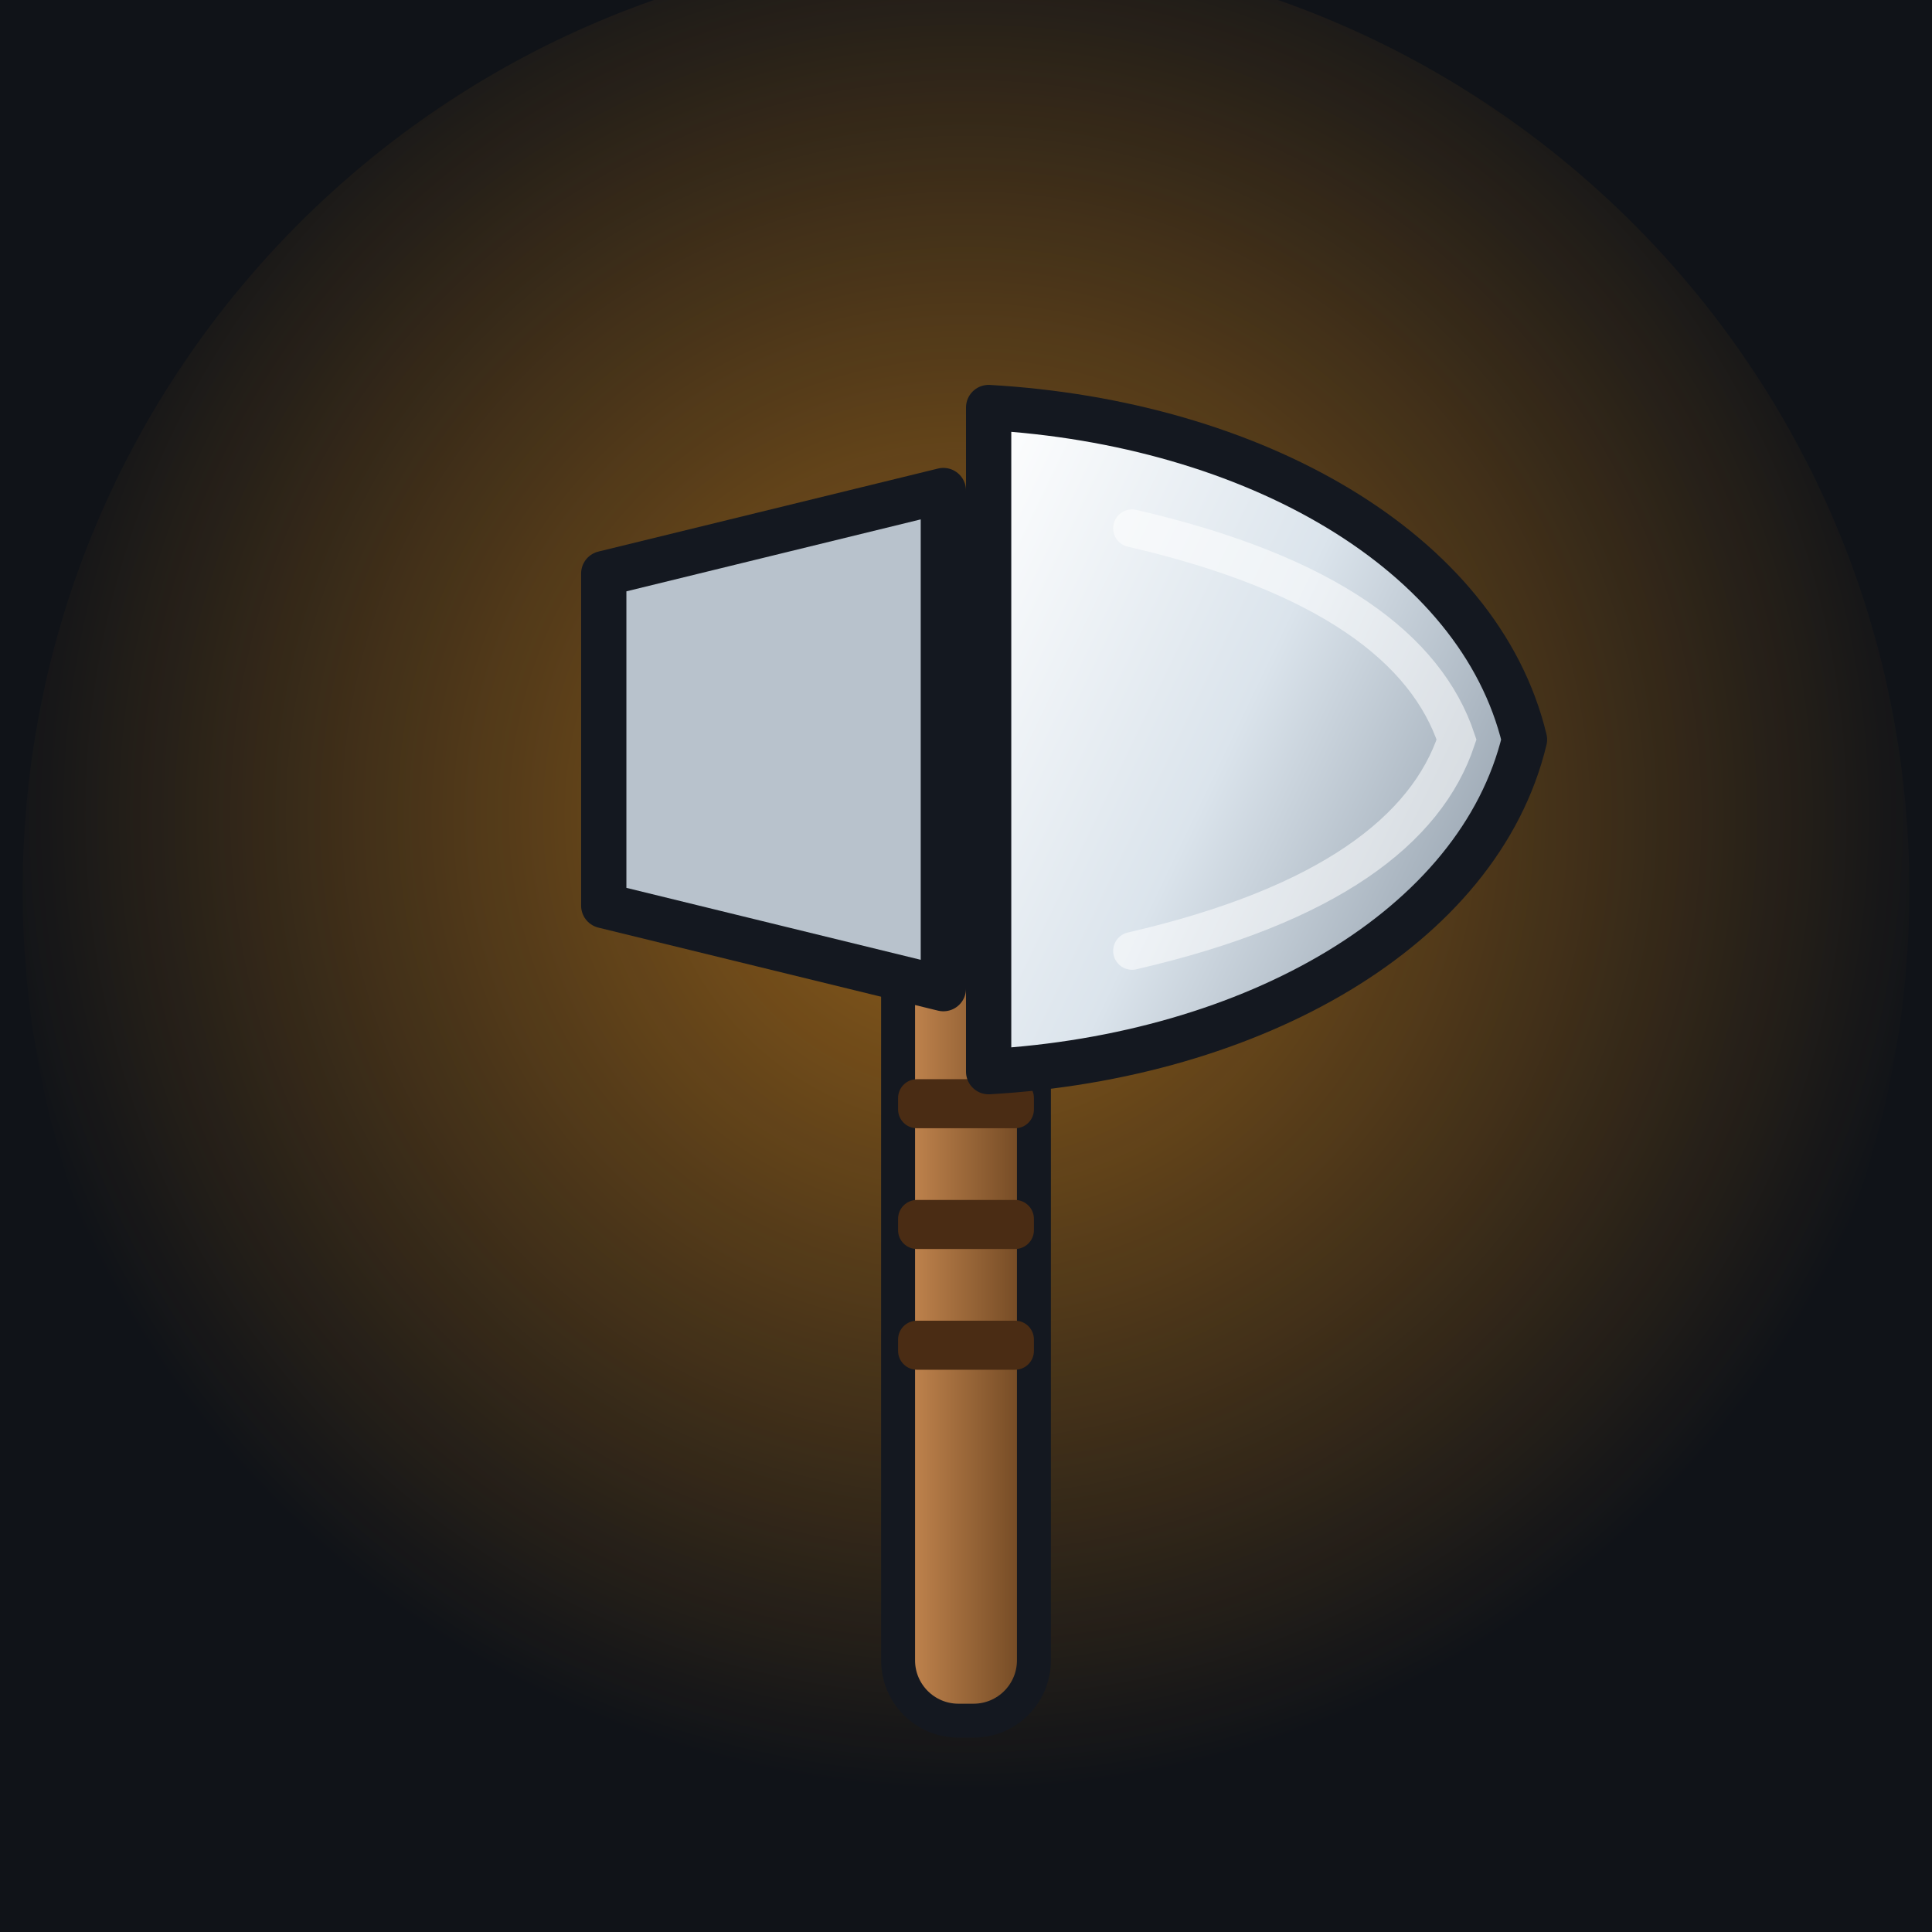
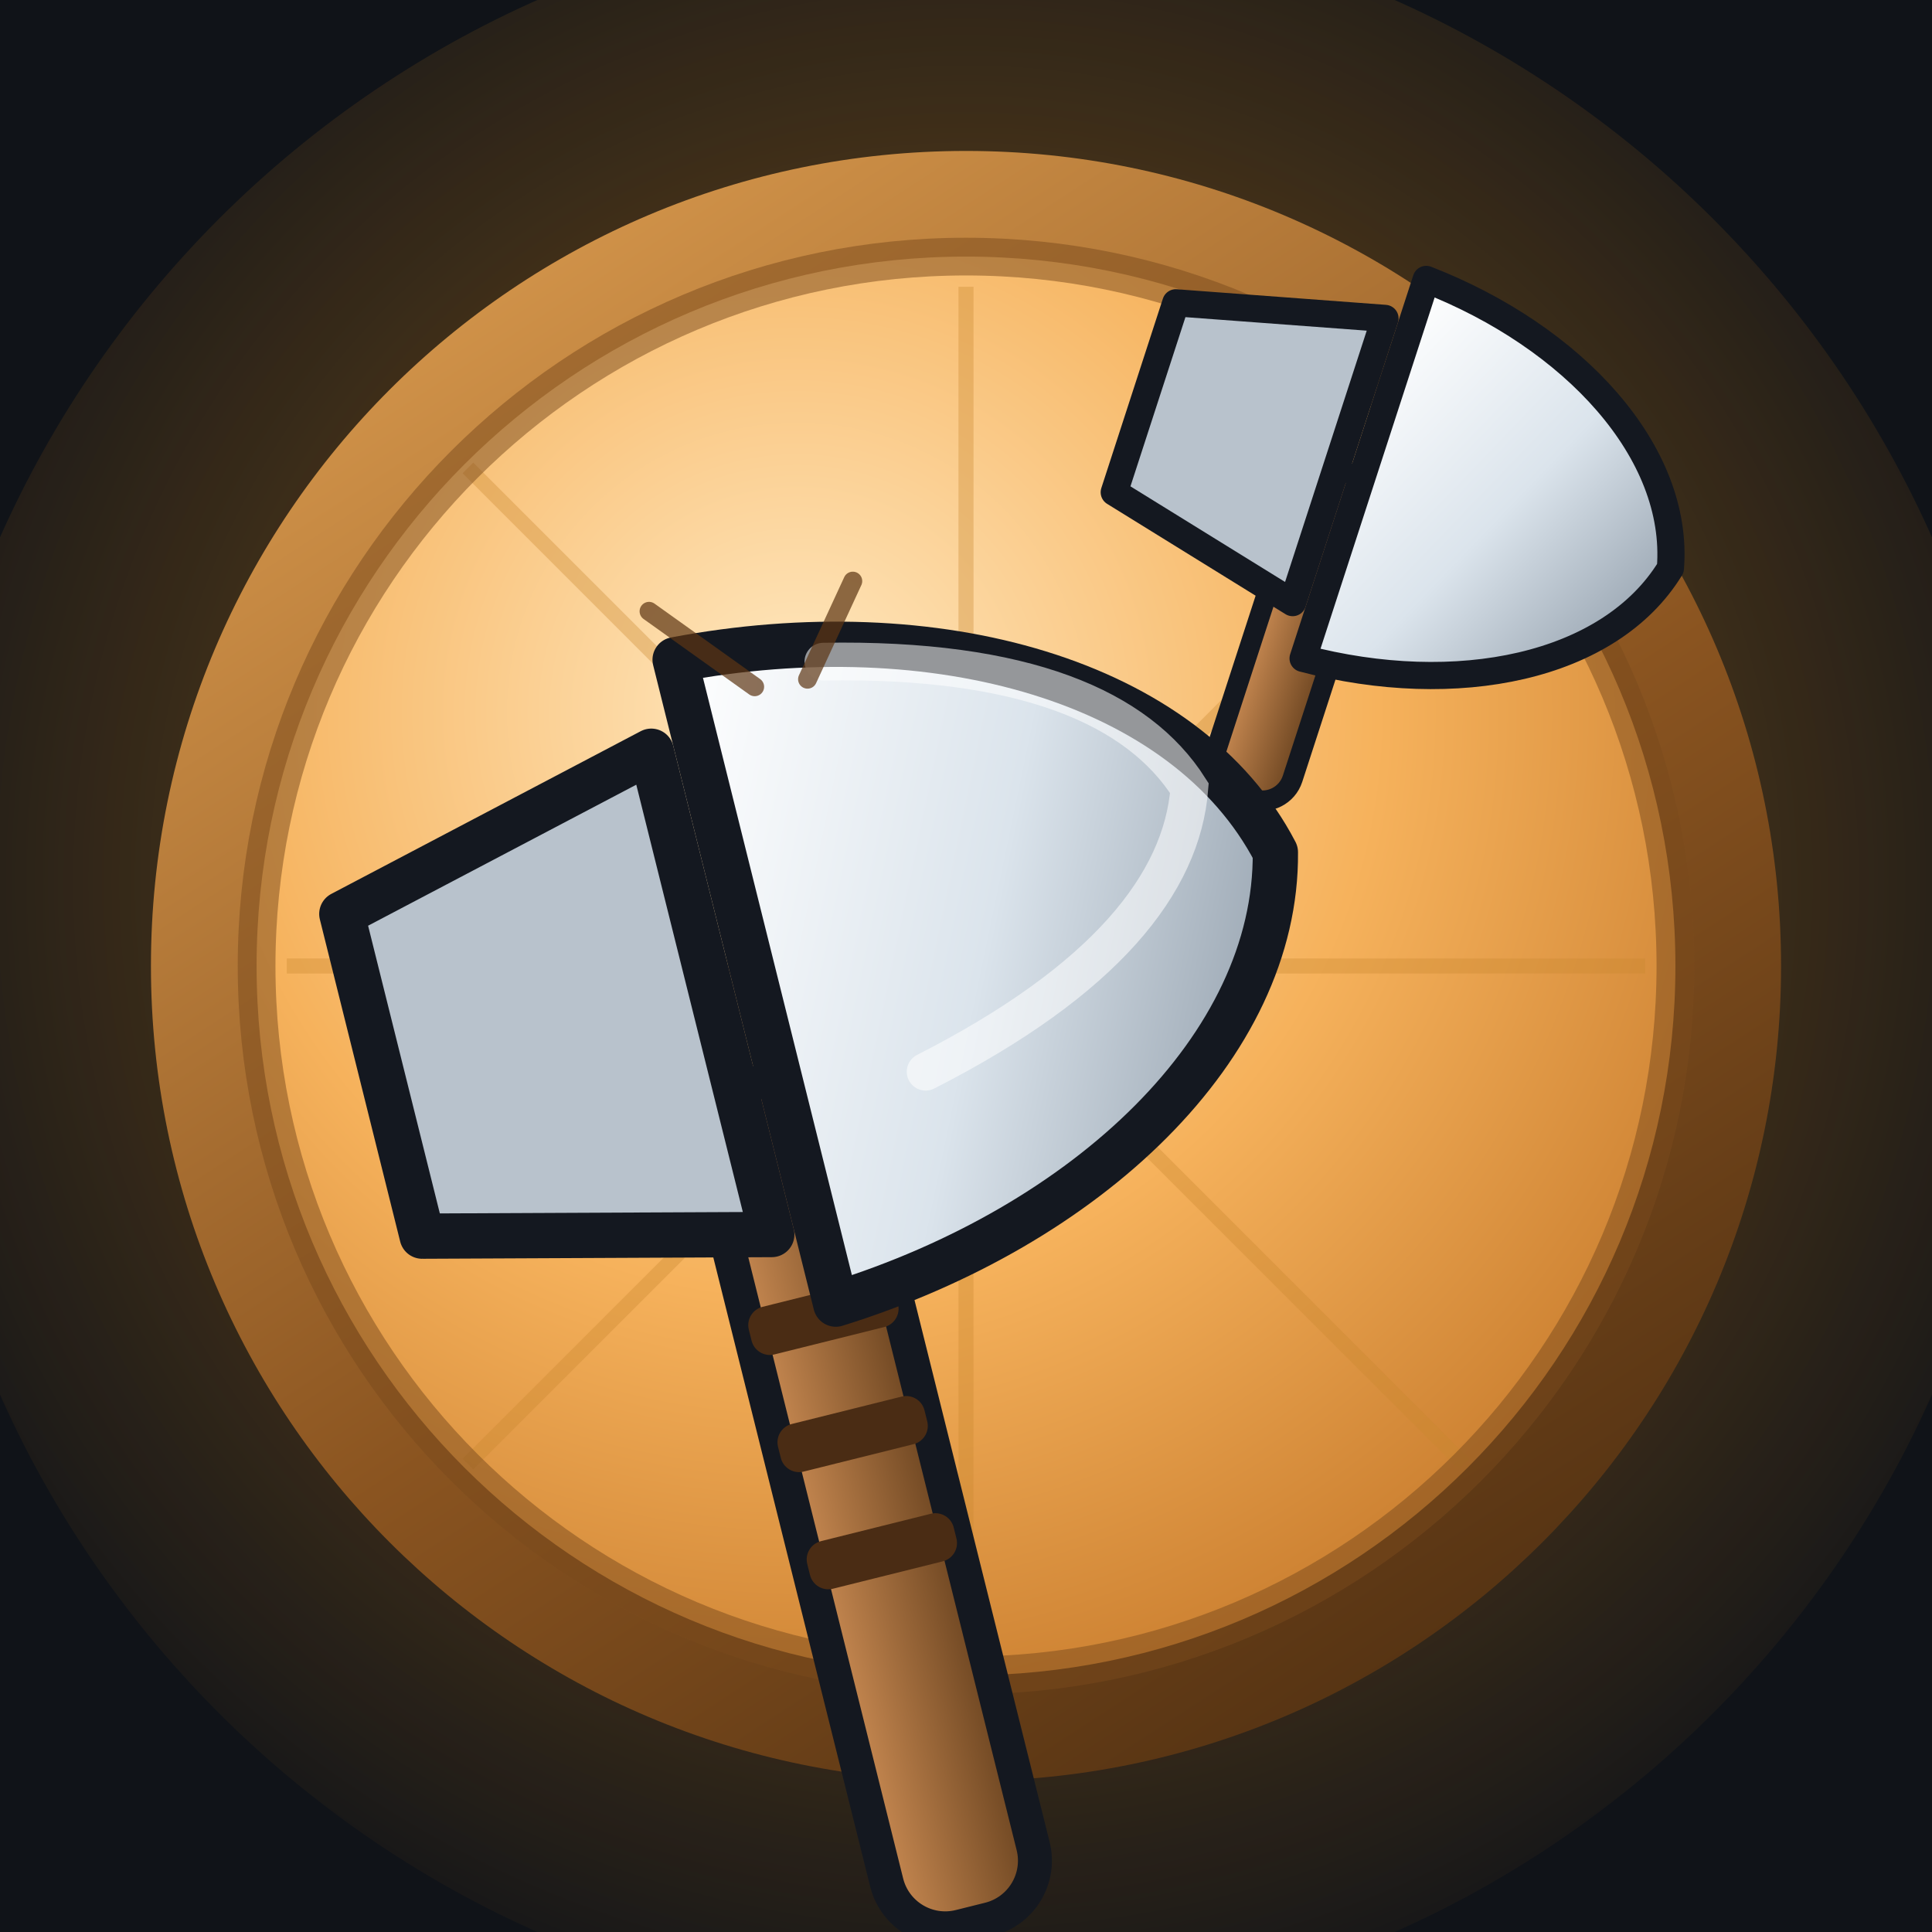
<svg xmlns="http://www.w3.org/2000/svg" width="512" height="512" viewBox="0 0 512 512">
  <defs>
-     <radialGradient id="glow" cx="50%" cy="46%" r="52%">
-       <stop offset="0%" stop-color="#ff9f1c" stop-opacity=".55" />
+     <radialGradient id="glow" cx="50%" cy="46%" r="58%">
+       <stop offset="0%" stop-color="#ff9f1c" stop-opacity=".5" />
      <stop offset="100%" stop-color="#ff9f1c" stop-opacity="0" />
    </radialGradient>
+     <radialGradient id="face" cx="38%" cy="32%" r="75%">
+       <stop offset="0%" stop-color="#ffe9c2" />
+       <stop offset="55%" stop-color="#f6b25c" />
+       <stop offset="100%" stop-color="#c97d2e" />
+     </radialGradient>
+     <linearGradient id="rim" x1="20%" y1="0%" x2="85%" y2="100%">
+       <stop offset="0%" stop-color="#d99a4e" />
+       <stop offset="55%" stop-color="#8a5420" />
+       <stop offset="100%" stop-color="#4a2c10" />
+     </linearGradient>
    <linearGradient id="blade" x1="0%" y1="0%" x2="100%" y2="60%">
      <stop offset="0%" stop-color="#ffffff" />
      <stop offset="55%" stop-color="#dbe4ec" />
      <stop offset="100%" stop-color="#9aa6b2" />
    </linearGradient>
    <linearGradient id="haft" x1="0%" y1="0%" x2="100%" y2="0%">
      <stop offset="0%" stop-color="#c98a52" />
      <stop offset="100%" stop-color="#6b4420" />
    </linearGradient>
  </defs>
  <rect width="512" height="512" fill="#101318" />
-   <circle cx="256" cy="236" r="250" fill="url(#glow)" />
-   <rect x="238" y="228" width="36" height="228" rx="16" fill="url(#haft)" stroke="#141820" stroke-width="9" />
-   <g fill="#4a2c14">
-     <rect x="238" y="286" width="36" height="13" rx="5" />
-     <rect x="238" y="318" width="36" height="13" rx="5" />
-     <rect x="238" y="350" width="36" height="13" rx="5" />
+   <circle cx="256" cy="256" r="280" fill="url(#glow)" />
+   <circle cx="256" cy="256" r="216" fill="url(#rim)" />
+   <circle cx="256" cy="256" r="188" fill="url(#face)" />
+   <g stroke="#c9862f" stroke-width="4" opacity="0.35">
+     <line x1="256" y1="76" x2="256" y2="436" />
+     <line x1="76" y1="256" x2="436" y2="256" />
+     <line x1="124" y1="124" x2="388" y2="388" />
+     <line x1="388" y1="124" x2="124" y2="388" />
  </g>
-   <path d="M262 108            C332 112 392 146 404 196            C392 246 332 280 262 284            Z" fill="url(#blade)" stroke="#141820" stroke-width="12" stroke-linejoin="round" />
-   <path d="M250 130 L160 152 L160 240 L250 262 Z" fill="#b8c2cc" stroke="#141820" stroke-width="12" stroke-linejoin="round" />
-   <path d="M300 140 C352 152 378 172 386 196 C378 220 352 240 300 252" fill="none" stroke="#ffffff" stroke-width="10" stroke-linecap="round" opacity=".55" />
+   <circle cx="256" cy="256" r="188" fill="none" stroke="#7a4a1c" stroke-width="10" opacity="0.5" />
+   <circle cx="256" cy="256" r="60" fill="none" stroke="#7a4a1c" stroke-width="6" opacity="0.4" />
+   <g transform="translate(356 130) rotate(18) scale(0.6)">
+     <rect x="-18" y="-8" width="36" height="150" rx="14" fill="url(#haft)" stroke="#141820" stroke-width="9" />
+     <path d="M6 -100 C76 -96 136 -62 148 -12 C136 38 76 72 6 76 Z" fill="url(#blade)" stroke="#141820" stroke-width="12" stroke-linejoin="round" />
+     <path d="M-6 -78 L-96 -56 L-96 32 L-6 54 Z" fill="#b8c2cc" stroke="#141820" stroke-width="12" stroke-linejoin="round" />
+   </g>
+   <g transform="translate(206 300) rotate(-14)">
+     <rect x="-20" y="-14" width="40" height="230" rx="16" fill="url(#haft)" stroke="#141820" stroke-width="9" />
+     <g fill="#4a2c14">
+       <rect x="-20" y="44" width="40" height="13" rx="5" />
+       <rect x="-20" y="76" width="40" height="13" rx="5" />
+       <rect x="-20" y="108" width="40" height="13" rx="5" />
+     </g>
+     <path d="M4 -128 C74 -124 134 -90 146 -40 C134 10 74 44 4 48 Z" fill="url(#blade)" stroke="#141820" stroke-width="12" stroke-linejoin="round" />
+     <path d="M-8 -106 L-98 -84 L-98 4 L-8 26 Z" fill="#b8c2cc" stroke="#141820" stroke-width="12" stroke-linejoin="round" />
+     <path d="M42 -118 C94 -106 120 -86 128 -62 C120 -38 94 -18 42 -6" fill="none" stroke="#ffffff" stroke-width="10" stroke-linecap="round" opacity=".55" />
+   </g>
+   <g transform="translate(206 300)" stroke="#5c3512" stroke-width="5" stroke-linecap="round" opacity="0.7">
+     <line x1="-6" y1="-118" x2="-34" y2="-138" />
+     <line x1="8" y1="-120" x2="20" y2="-146" />
+   </g>
</svg>
